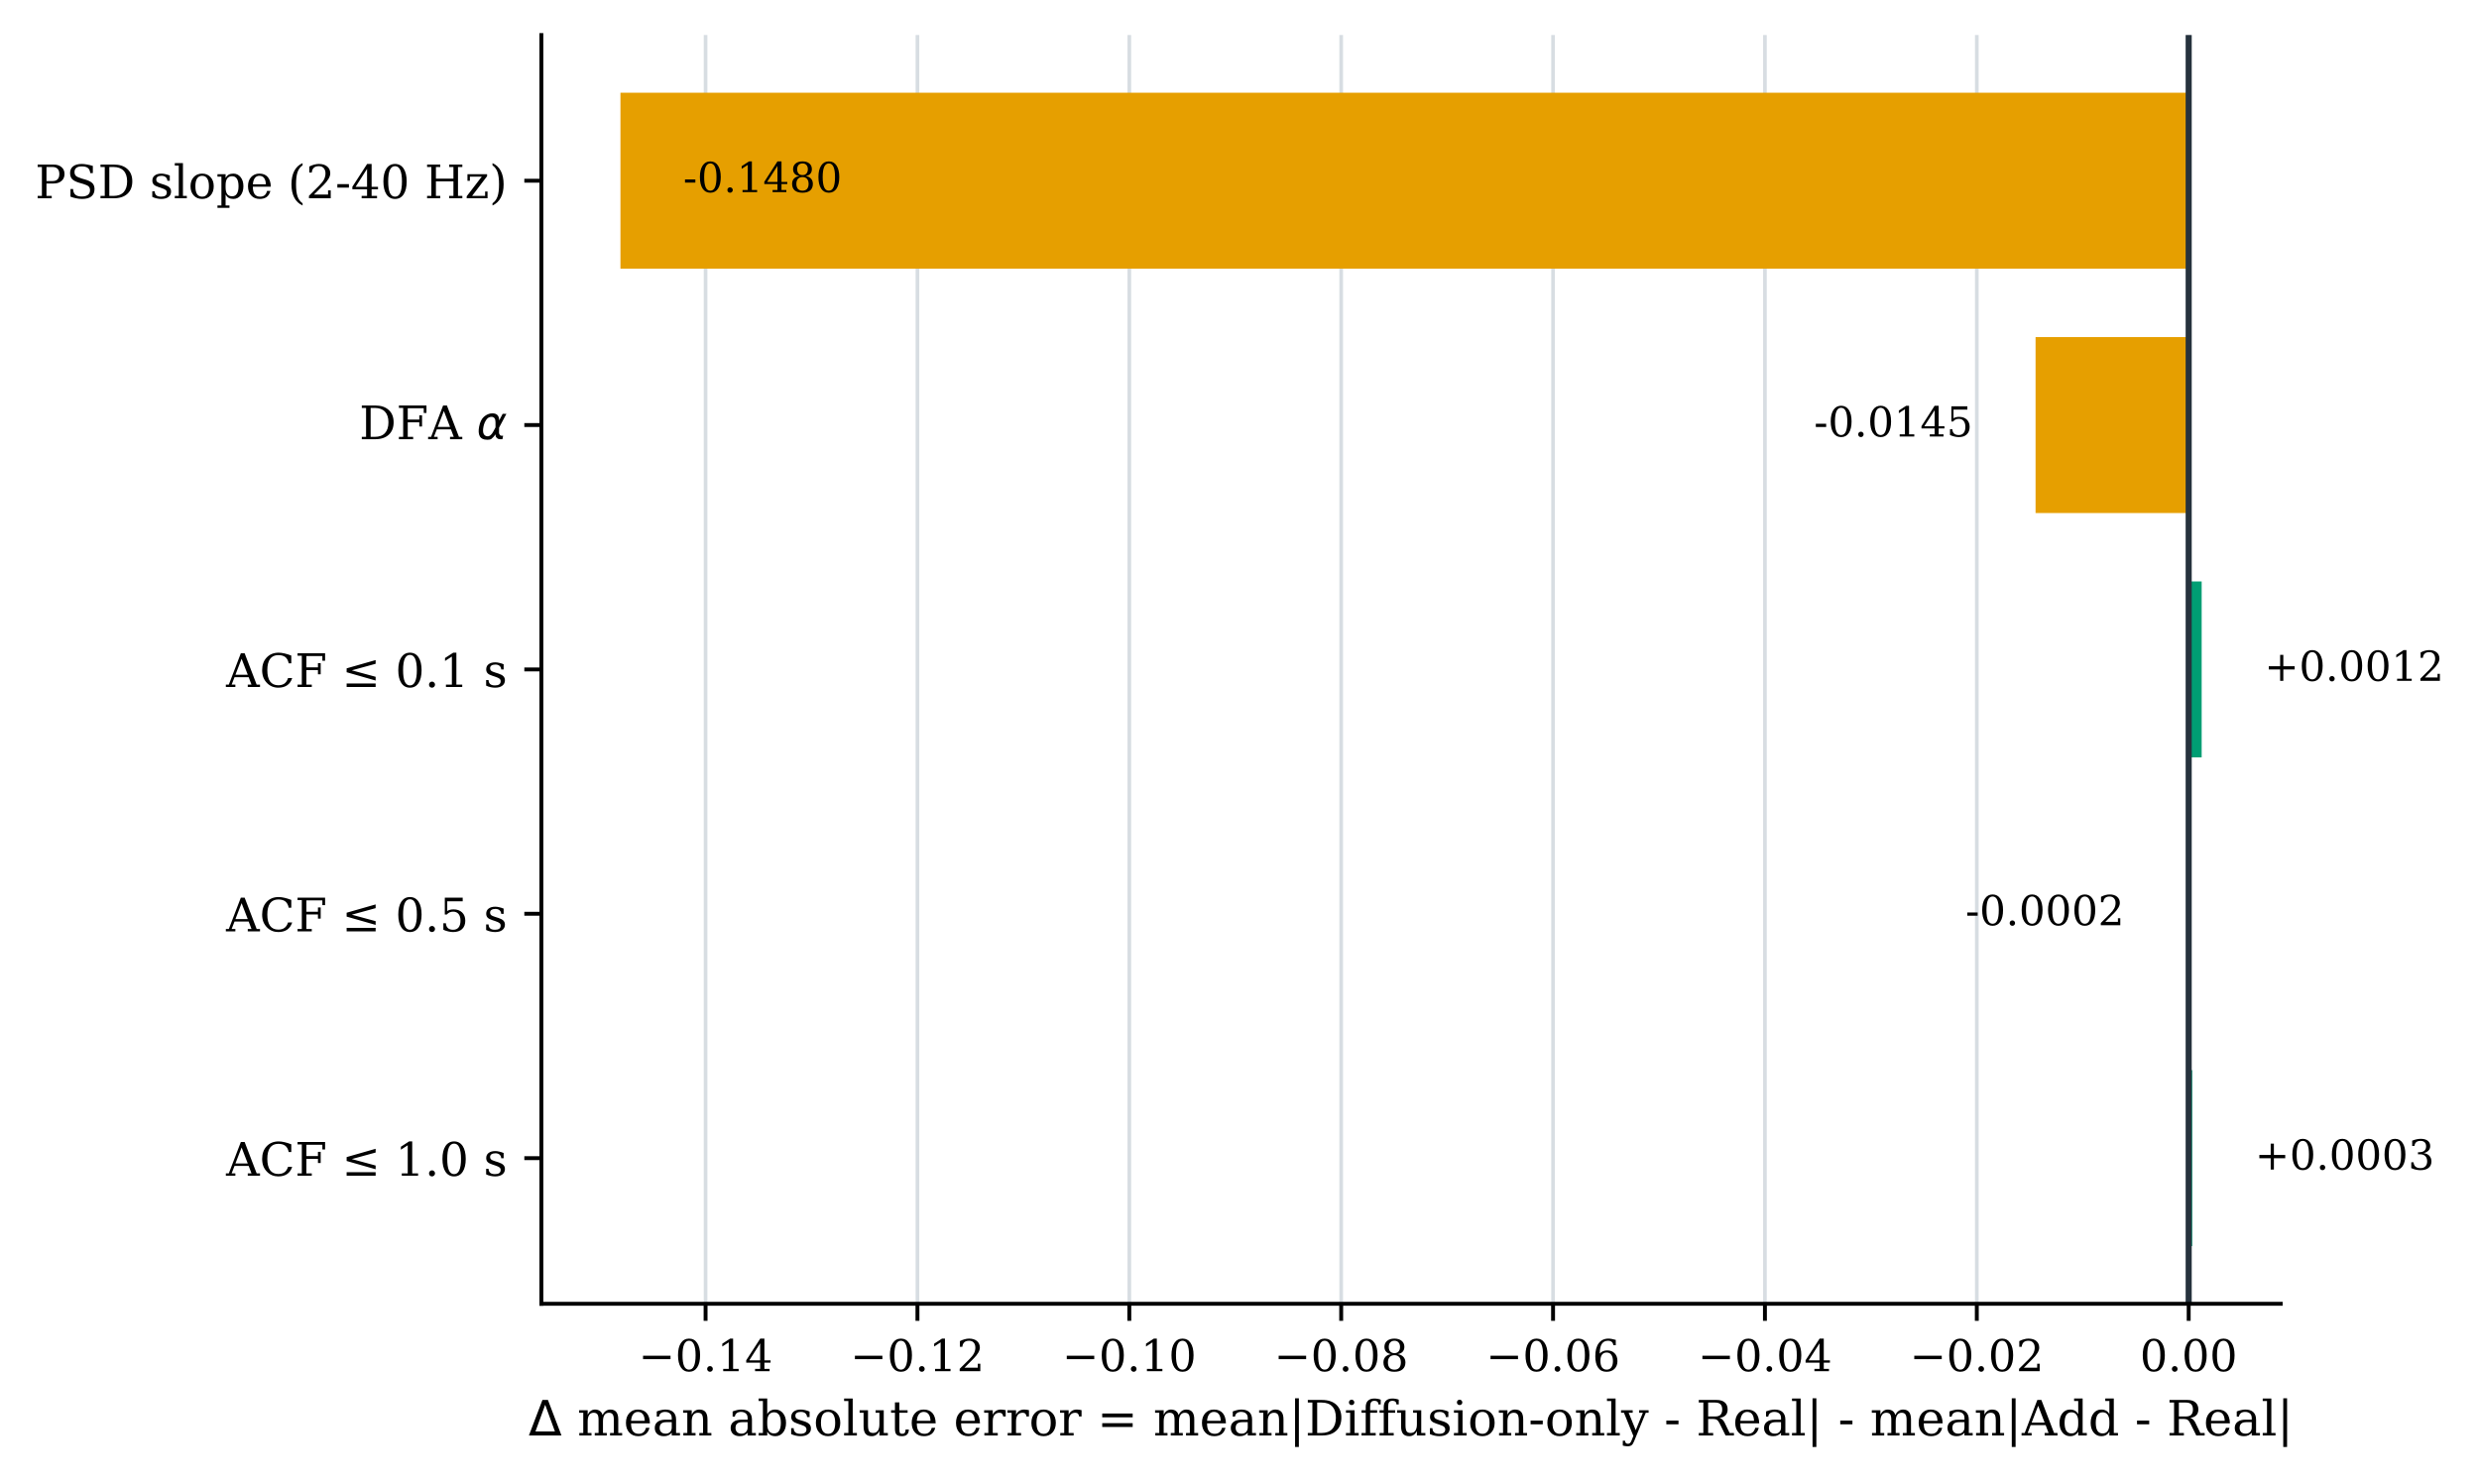
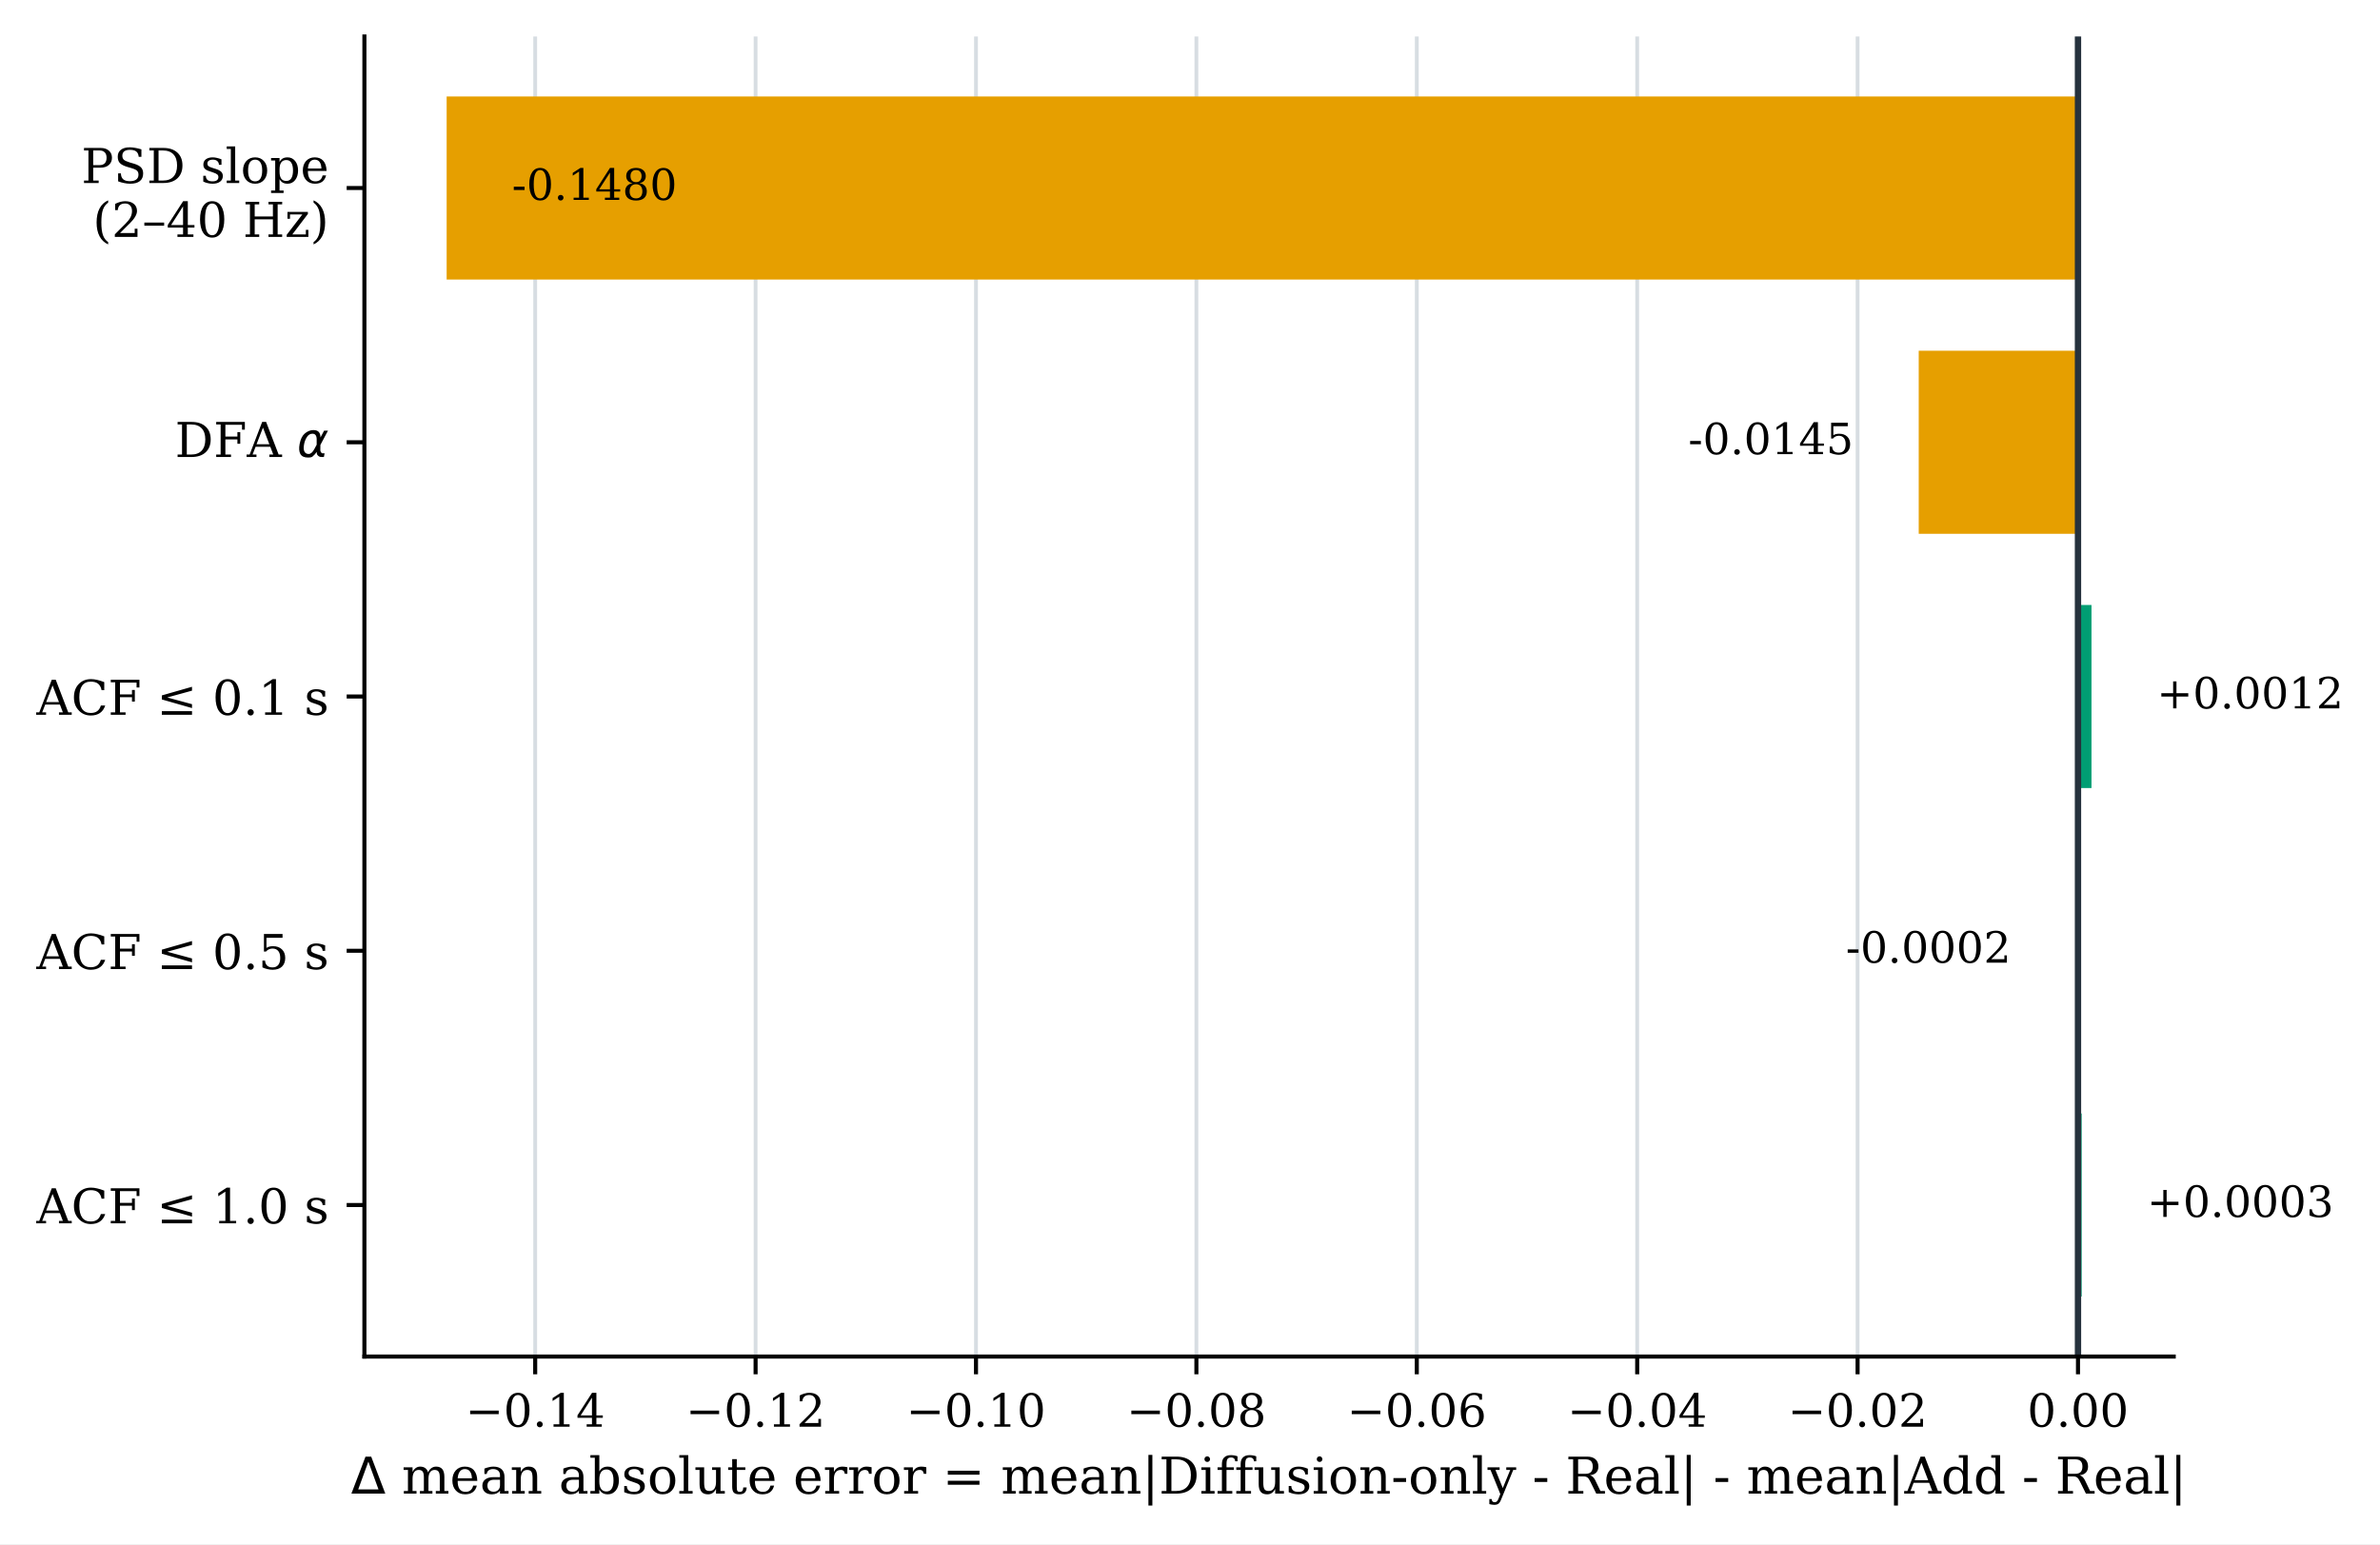
- <svg xmlns="http://www.w3.org/2000/svg" xmlns:xlink="http://www.w3.org/1999/xlink" width="508.988pt" height="304.778pt" viewBox="0 0 508.988 304.778" version="1.1">
+ <svg xmlns="http://www.w3.org/2000/svg" xmlns:xlink="http://www.w3.org/1999/xlink" width="469.755pt" height="304.778pt" viewBox="0 0 469.755 304.778" version="1.1">
  <defs>
    <style type="text/css">*{stroke-linejoin: round; stroke-linecap: butt}</style>
  </defs>
  <g id="figure_1">
    <g id="patch_1">
-       <path d="M 0 304.778  L 508.988 304.778  L 508.988 0  L 0 0  z " style="fill: #ffffff" />
+       <path d="M 0 304.778  L 469.755 304.778  L 469.755 0  L 0 0  z " style="fill: #ffffff" />
    </g>
    <g id="axes_1">
      <g id="patch_2">
-         <path d="M 111.156 267.768  L 468.276 267.768  L 468.276 7.2  L 111.156 7.2  z " style="fill: #ffffff" />
+         <path d="M 71.923 267.768  L 429.043 267.768  L 429.043 7.2  L 71.923 7.2  z " style="fill: #ffffff" />
      </g>
      <g id="matplotlib.axis_1">
        <g id="xtick_1">
          <g id="line2d_1">
-             <path d="M 144.868 267.768  L 144.868 7.2  " clip-path="url(#pe539b13219)" style="fill: none; stroke: #d7dde2; stroke-width: 0.75; stroke-linecap: square" />
+             <path d="M 105.634 267.768  L 105.634 7.2  " clip-path="url(#pcc90a22ffd)" style="fill: none; stroke: #d7dde2; stroke-width: 0.75; stroke-linecap: square" />
          </g>
          <g id="line2d_2">
            <defs>
-               <path id="m145dd0e59a" d="M 0 0  L 0 3.5  " style="stroke: #000000; stroke-width: 0.8" />
+               <path id="m67dbcd9338" d="M 0 0  L 0 3.5  " style="stroke: #000000; stroke-width: 0.8" />
            </defs>
            <g>
-               <use xlink:href="#m145dd0e59a" x="144.868" y="267.768" style="stroke: #000000; stroke-width: 0.8" />
+               <use xlink:href="#m67dbcd9338" x="105.634" y="267.768" style="stroke: #000000; stroke-width: 0.8" />
            </g>
          </g>
          <g id="text_1">
-             <text style="font-size: 9px; font-family: 'DejaVu Serif'; text-anchor: middle" x="144.868" y="281.607" transform="rotate(-0 144.868 281.6066)">−0.14</text>
+             <text style="font-size: 9px; font-family: 'DejaVu Serif'; text-anchor: middle" x="105.634" y="281.607" transform="rotate(-0 105.6345 281.6066)">−0.14</text>
          </g>
        </g>
        <g id="xtick_2">
          <g id="line2d_3">
-             <path d="M 188.37 267.768  L 188.37 7.2  " clip-path="url(#pe539b13219)" style="fill: none; stroke: #d7dde2; stroke-width: 0.75; stroke-linecap: square" />
+             <path d="M 149.136 267.768  L 149.136 7.2  " clip-path="url(#pcc90a22ffd)" style="fill: none; stroke: #d7dde2; stroke-width: 0.75; stroke-linecap: square" />
          </g>
          <g id="line2d_4">
            <g>
-               <use xlink:href="#m145dd0e59a" x="188.37" y="267.768" style="stroke: #000000; stroke-width: 0.8" />
+               <use xlink:href="#m67dbcd9338" x="149.136" y="267.768" style="stroke: #000000; stroke-width: 0.8" />
            </g>
          </g>
          <g id="text_2">
-             <text style="font-size: 9px; font-family: 'DejaVu Serif'; text-anchor: middle" x="188.37" y="281.607" transform="rotate(-0 188.3696 281.6066)">−0.12</text>
+             <text style="font-size: 9px; font-family: 'DejaVu Serif'; text-anchor: middle" x="149.136" y="281.607" transform="rotate(-0 149.1361 281.6066)">−0.12</text>
          </g>
        </g>
        <g id="xtick_3">
          <g id="line2d_5">
-             <path d="M 231.871 267.768  L 231.871 7.2  " clip-path="url(#pe539b13219)" style="fill: none; stroke: #d7dde2; stroke-width: 0.75; stroke-linecap: square" />
+             <path d="M 192.638 267.768  L 192.638 7.2  " clip-path="url(#pcc90a22ffd)" style="fill: none; stroke: #d7dde2; stroke-width: 0.75; stroke-linecap: square" />
          </g>
          <g id="line2d_6">
            <g>
-               <use xlink:href="#m145dd0e59a" x="231.871" y="267.768" style="stroke: #000000; stroke-width: 0.8" />
+               <use xlink:href="#m67dbcd9338" x="192.638" y="267.768" style="stroke: #000000; stroke-width: 0.8" />
            </g>
          </g>
          <g id="text_3">
-             <text style="font-size: 9px; font-family: 'DejaVu Serif'; text-anchor: middle" x="231.871" y="281.607" transform="rotate(-0 231.8712 281.6066)">−0.10</text>
+             <text style="font-size: 9px; font-family: 'DejaVu Serif'; text-anchor: middle" x="192.638" y="281.607" transform="rotate(-0 192.6377 281.6066)">−0.10</text>
          </g>
        </g>
        <g id="xtick_4">
          <g id="line2d_7">
-             <path d="M 275.373 267.768  L 275.373 7.2  " clip-path="url(#pe539b13219)" style="fill: none; stroke: #d7dde2; stroke-width: 0.75; stroke-linecap: square" />
+             <path d="M 236.139 267.768  L 236.139 7.2  " clip-path="url(#pcc90a22ffd)" style="fill: none; stroke: #d7dde2; stroke-width: 0.75; stroke-linecap: square" />
          </g>
          <g id="line2d_8">
            <g>
-               <use xlink:href="#m145dd0e59a" x="275.373" y="267.768" style="stroke: #000000; stroke-width: 0.8" />
+               <use xlink:href="#m67dbcd9338" x="236.139" y="267.768" style="stroke: #000000; stroke-width: 0.8" />
            </g>
          </g>
          <g id="text_4">
-             <text style="font-size: 9px; font-family: 'DejaVu Serif'; text-anchor: middle" x="275.373" y="281.607" transform="rotate(-0 275.3728 281.6066)">−0.08</text>
+             <text style="font-size: 9px; font-family: 'DejaVu Serif'; text-anchor: middle" x="236.139" y="281.607" transform="rotate(-0 236.1393 281.6066)">−0.08</text>
          </g>
        </g>
        <g id="xtick_5">
          <g id="line2d_9">
-             <path d="M 318.874 267.768  L 318.874 7.2  " clip-path="url(#pe539b13219)" style="fill: none; stroke: #d7dde2; stroke-width: 0.75; stroke-linecap: square" />
+             <path d="M 279.641 267.768  L 279.641 7.2  " clip-path="url(#pcc90a22ffd)" style="fill: none; stroke: #d7dde2; stroke-width: 0.75; stroke-linecap: square" />
          </g>
          <g id="line2d_10">
            <g>
-               <use xlink:href="#m145dd0e59a" x="318.874" y="267.768" style="stroke: #000000; stroke-width: 0.8" />
+               <use xlink:href="#m67dbcd9338" x="279.641" y="267.768" style="stroke: #000000; stroke-width: 0.8" />
            </g>
          </g>
          <g id="text_5">
-             <text style="font-size: 9px; font-family: 'DejaVu Serif'; text-anchor: middle" x="318.874" y="281.607" transform="rotate(-0 318.8745 281.6066)">−0.06</text>
+             <text style="font-size: 9px; font-family: 'DejaVu Serif'; text-anchor: middle" x="279.641" y="281.607" transform="rotate(-0 279.6409 281.6066)">−0.06</text>
          </g>
        </g>
        <g id="xtick_6">
          <g id="line2d_11">
-             <path d="M 362.376 267.768  L 362.376 7.2  " clip-path="url(#pe539b13219)" style="fill: none; stroke: #d7dde2; stroke-width: 0.75; stroke-linecap: square" />
+             <path d="M 323.143 267.768  L 323.143 7.2  " clip-path="url(#pcc90a22ffd)" style="fill: none; stroke: #d7dde2; stroke-width: 0.75; stroke-linecap: square" />
          </g>
          <g id="line2d_12">
            <g>
-               <use xlink:href="#m145dd0e59a" x="362.376" y="267.768" style="stroke: #000000; stroke-width: 0.8" />
+               <use xlink:href="#m67dbcd9338" x="323.143" y="267.768" style="stroke: #000000; stroke-width: 0.8" />
            </g>
          </g>
          <g id="text_6">
-             <text style="font-size: 9px; font-family: 'DejaVu Serif'; text-anchor: middle" x="362.376" y="281.607" transform="rotate(-0 362.3761 281.6066)">−0.04</text>
+             <text style="font-size: 9px; font-family: 'DejaVu Serif'; text-anchor: middle" x="323.143" y="281.607" transform="rotate(-0 323.1426 281.6066)">−0.04</text>
          </g>
        </g>
        <g id="xtick_7">
          <g id="line2d_13">
-             <path d="M 405.878 267.768  L 405.878 7.2  " clip-path="url(#pe539b13219)" style="fill: none; stroke: #d7dde2; stroke-width: 0.75; stroke-linecap: square" />
+             <path d="M 366.644 267.768  L 366.644 7.2  " clip-path="url(#pcc90a22ffd)" style="fill: none; stroke: #d7dde2; stroke-width: 0.75; stroke-linecap: square" />
          </g>
          <g id="line2d_14">
            <g>
-               <use xlink:href="#m145dd0e59a" x="405.878" y="267.768" style="stroke: #000000; stroke-width: 0.8" />
+               <use xlink:href="#m67dbcd9338" x="366.644" y="267.768" style="stroke: #000000; stroke-width: 0.8" />
            </g>
          </g>
          <g id="text_7">
-             <text style="font-size: 9px; font-family: 'DejaVu Serif'; text-anchor: middle" x="405.878" y="281.607" transform="rotate(-0 405.8777 281.6066)">−0.02</text>
+             <text style="font-size: 9px; font-family: 'DejaVu Serif'; text-anchor: middle" x="366.644" y="281.607" transform="rotate(-0 366.6442 281.6066)">−0.02</text>
          </g>
        </g>
        <g id="xtick_8">
          <g id="line2d_15">
-             <path d="M 449.379 267.768  L 449.379 7.2  " clip-path="url(#pe539b13219)" style="fill: none; stroke: #d7dde2; stroke-width: 0.75; stroke-linecap: square" />
+             <path d="M 410.146 267.768  L 410.146 7.2  " clip-path="url(#pcc90a22ffd)" style="fill: none; stroke: #d7dde2; stroke-width: 0.75; stroke-linecap: square" />
          </g>
          <g id="line2d_16">
            <g>
-               <use xlink:href="#m145dd0e59a" x="449.379" y="267.768" style="stroke: #000000; stroke-width: 0.8" />
+               <use xlink:href="#m67dbcd9338" x="410.146" y="267.768" style="stroke: #000000; stroke-width: 0.8" />
            </g>
          </g>
          <g id="text_8">
-             <text style="font-size: 9px; font-family: 'DejaVu Serif'; text-anchor: middle" x="449.379" y="281.607" transform="rotate(-0 449.3793 281.6066)">0.00</text>
+             <text style="font-size: 9px; font-family: 'DejaVu Serif'; text-anchor: middle" x="410.146" y="281.607" transform="rotate(-0 410.1458 281.6066)">0.00</text>
          </g>
        </g>
        <g id="text_9">
-           <g transform="translate(108.5164 295.1783)">
+           <g transform="translate(69.28289 295.1783)">
            <text>
              <tspan x="0" y="-0.359" style="font-size: 10px; font-family: 'DejaVu Sans'">Δ</tspan>
              <tspan x="6.841" y="-0.359" style="font-size: 10px; font-family: 'DejaVu Serif'"> </tspan>
              <tspan x="10.02" y="-0.359" style="font-size: 10px; font-family: 'DejaVu Serif'">m</tspan>
              <tspan x="19.502" y="-0.359" style="font-size: 10px; font-family: 'DejaVu Serif'">e</tspan>
              <tspan x="25.42" y="-0.359" style="font-size: 10px; font-family: 'DejaVu Serif'">a</tspan>
              <tspan x="31.382" y="-0.359" style="font-size: 10px; font-family: 'DejaVu Serif'">n</tspan>
              <tspan x="37.822" y="-0.359" style="font-size: 10px; font-family: 'DejaVu Serif'"> </tspan>
              <tspan x="41.001" y="-0.359" style="font-size: 10px; font-family: 'DejaVu Serif'">a</tspan>
              <tspan x="46.963" y="-0.359" style="font-size: 10px; font-family: 'DejaVu Serif'">b</tspan>
              <tspan x="53.364" y="-0.359" style="font-size: 10px; font-family: 'DejaVu Serif'">s</tspan>
              <tspan x="58.496" y="-0.359" style="font-size: 10px; font-family: 'DejaVu Serif'">o</tspan>
              <tspan x="64.517" y="-0.359" style="font-size: 10px; font-family: 'DejaVu Serif'">l</tspan>
              <tspan x="67.715" y="-0.359" style="font-size: 10px; font-family: 'DejaVu Serif'">u</tspan>
              <tspan x="74.155" y="-0.359" style="font-size: 10px; font-family: 'DejaVu Serif'">t</tspan>
              <tspan x="78.174" y="-0.359" style="font-size: 10px; font-family: 'DejaVu Serif'">e</tspan>
              <tspan x="84.092" y="-0.359" style="font-size: 10px; font-family: 'DejaVu Serif'"> </tspan>
              <tspan x="87.271" y="-0.359" style="font-size: 10px; font-family: 'DejaVu Serif'">e</tspan>
              <tspan x="93.188" y="-0.359" style="font-size: 10px; font-family: 'DejaVu Serif'">r</tspan>
              <tspan x="97.969" y="-0.359" style="font-size: 10px; font-family: 'DejaVu Serif'">r</tspan>
              <tspan x="102.749" y="-0.359" style="font-size: 10px; font-family: 'DejaVu Serif'">o</tspan>
              <tspan x="108.77" y="-0.359" style="font-size: 10px; font-family: 'DejaVu Serif'">r</tspan>
              <tspan x="113.55" y="-0.359" style="font-size: 10px; font-family: 'DejaVu Serif'"> </tspan>
              <tspan x="116.729" y="-0.359" style="font-size: 10px; font-family: 'DejaVu Serif'">=</tspan>
              <tspan x="125.107" y="-0.359" style="font-size: 10px; font-family: 'DejaVu Serif'"> </tspan>
              <tspan x="128.286" y="-0.359" style="font-size: 10px; font-family: 'DejaVu Serif'">m</tspan>
              <tspan x="137.769" y="-0.359" style="font-size: 10px; font-family: 'DejaVu Serif'">e</tspan>
              <tspan x="143.687" y="-0.359" style="font-size: 10px; font-family: 'DejaVu Serif'">a</tspan>
              <tspan x="149.648" y="-0.359" style="font-size: 10px; font-family: 'DejaVu Serif'">n</tspan>
              <tspan x="156.089" y="-0.359" style="font-size: 10px; font-family: 'DejaVu Serif'">|</tspan>
              <tspan x="159.458" y="-0.359" style="font-size: 10px; font-family: 'DejaVu Serif'">D</tspan>
              <tspan x="167.476" y="-0.359" style="font-size: 10px; font-family: 'DejaVu Serif'">i</tspan>
              <tspan x="170.674" y="-0.359" style="font-size: 10px; font-family: 'DejaVu Serif'">f</tspan>
              <tspan x="174.375" y="-0.359" style="font-size: 10px; font-family: 'DejaVu Serif'">f</tspan>
              <tspan x="178.076" y="-0.359" style="font-size: 10px; font-family: 'DejaVu Serif'">u</tspan>
              <tspan x="184.517" y="-0.359" style="font-size: 10px; font-family: 'DejaVu Serif'">s</tspan>
              <tspan x="189.648" y="-0.359" style="font-size: 10px; font-family: 'DejaVu Serif'">i</tspan>
              <tspan x="192.847" y="-0.359" style="font-size: 10px; font-family: 'DejaVu Serif'">o</tspan>
              <tspan x="198.867" y="-0.359" style="font-size: 10px; font-family: 'DejaVu Serif'">n</tspan>
              <tspan x="205.308" y="-0.359" style="font-size: 10px; font-family: 'DejaVu Serif'">-</tspan>
              <tspan x="208.687" y="-0.359" style="font-size: 10px; font-family: 'DejaVu Serif'">o</tspan>
              <tspan x="214.707" y="-0.359" style="font-size: 10px; font-family: 'DejaVu Serif'">n</tspan>
              <tspan x="221.147" y="-0.359" style="font-size: 10px; font-family: 'DejaVu Serif'">l</tspan>
              <tspan x="224.346" y="-0.359" style="font-size: 10px; font-family: 'DejaVu Serif'">y</tspan>
              <tspan x="229.995" y="-0.359" style="font-size: 10px; font-family: 'DejaVu Serif'"> </tspan>
              <tspan x="233.174" y="-0.359" style="font-size: 10px; font-family: 'DejaVu Serif'">-</tspan>
              <tspan x="236.553" y="-0.359" style="font-size: 10px; font-family: 'DejaVu Serif'"> </tspan>
              <tspan x="239.731" y="-0.359" style="font-size: 10px; font-family: 'DejaVu Serif'">R</tspan>
              <tspan x="247.261" y="-0.359" style="font-size: 10px; font-family: 'DejaVu Serif'">e</tspan>
              <tspan x="253.179" y="-0.359" style="font-size: 10px; font-family: 'DejaVu Serif'">a</tspan>
              <tspan x="259.141" y="-0.359" style="font-size: 10px; font-family: 'DejaVu Serif'">l</tspan>
              <tspan x="262.339" y="-0.359" style="font-size: 10px; font-family: 'DejaVu Serif'">|</tspan>
              <tspan x="265.708" y="-0.359" style="font-size: 10px; font-family: 'DejaVu Serif'"> </tspan>
              <tspan x="268.887" y="-0.359" style="font-size: 10px; font-family: 'DejaVu Serif'">-</tspan>
              <tspan x="272.266" y="-0.359" style="font-size: 10px; font-family: 'DejaVu Serif'"> </tspan>
              <tspan x="275.444" y="-0.359" style="font-size: 10px; font-family: 'DejaVu Serif'">m</tspan>
              <tspan x="284.927" y="-0.359" style="font-size: 10px; font-family: 'DejaVu Serif'">e</tspan>
              <tspan x="290.845" y="-0.359" style="font-size: 10px; font-family: 'DejaVu Serif'">a</tspan>
              <tspan x="296.807" y="-0.359" style="font-size: 10px; font-family: 'DejaVu Serif'">n</tspan>
              <tspan x="303.247" y="-0.359" style="font-size: 10px; font-family: 'DejaVu Serif'">|</tspan>
              <tspan x="306.616" y="-0.359" style="font-size: 10px; font-family: 'DejaVu Serif'">A</tspan>
              <tspan x="313.838" y="-0.359" style="font-size: 10px; font-family: 'DejaVu Serif'">d</tspan>
              <tspan x="320.239" y="-0.359" style="font-size: 10px; font-family: 'DejaVu Serif'">d</tspan>
              <tspan x="326.641" y="-0.359" style="font-size: 10px; font-family: 'DejaVu Serif'"> </tspan>
              <tspan x="329.819" y="-0.359" style="font-size: 10px; font-family: 'DejaVu Serif'">-</tspan>
              <tspan x="333.198" y="-0.359" style="font-size: 10px; font-family: 'DejaVu Serif'"> </tspan>
              <tspan x="336.377" y="-0.359" style="font-size: 10px; font-family: 'DejaVu Serif'">R</tspan>
              <tspan x="343.906" y="-0.359" style="font-size: 10px; font-family: 'DejaVu Serif'">e</tspan>
              <tspan x="349.824" y="-0.359" style="font-size: 10px; font-family: 'DejaVu Serif'">a</tspan>
              <tspan x="355.786" y="-0.359" style="font-size: 10px; font-family: 'DejaVu Serif'">l</tspan>
              <tspan x="358.984" y="-0.359" style="font-size: 10px; font-family: 'DejaVu Serif'">|</tspan>
            </text>
          </g>
        </g>
      </g>
      <g id="matplotlib.axis_2">
        <g id="ytick_1">
          <g id="line2d_17">
            <defs>
-               <path id="m420d73646c" d="M 0 0  L -3.5 0  " style="stroke: #000000; stroke-width: 0.8" />
+               <path id="m8d73cb128e" d="M 0 0  L -3.5 0  " style="stroke: #000000; stroke-width: 0.8" />
            </defs>
            <g>
-               <use xlink:href="#m420d73646c" x="111.156" y="37.111" style="stroke: #000000; stroke-width: 0.8" />
+               <use xlink:href="#m8d73cb128e" x="71.923" y="37.111" style="stroke: #000000; stroke-width: 0.8" />
            </g>
          </g>
          <g id="text_10">
-             <text style="font-size: 9.5px; font-family: 'DejaVu Serif'; text-anchor: end" x="104.156" y="40.72" transform="rotate(-0 104.1564 40.72038)">PSD slope (2-40 Hz)</text>
+             <text style="font-size: 9.5px; font-family: 'DejaVu Serif'" transform="translate(16.05133 36.12327)">PSD slope</text>
+             <text style="font-size: 9.5px; font-family: 'DejaVu Serif'" transform="translate(18.31797 46.76119)">(2–40 Hz)</text>
          </g>
        </g>
        <g id="ytick_2">
          <g id="line2d_18">
            <g>
-               <use xlink:href="#m420d73646c" x="111.156" y="87.298" style="stroke: #000000; stroke-width: 0.8" />
+               <use xlink:href="#m8d73cb128e" x="71.923" y="87.298" style="stroke: #000000; stroke-width: 0.8" />
            </g>
          </g>
          <g id="text_11">
-             <g transform="translate(73.75641 90.90682)">
+             <g transform="translate(34.52289 90.90682)">
              <text>
                <tspan x="0" y="-0.703" style="font-size: 9.5px; font-family: 'DejaVu Serif'">D</tspan>
                <tspan x="7.617" y="-0.703" style="font-size: 9.5px; font-family: 'DejaVu Serif'">F</tspan>
                <tspan x="14.208" y="-0.703" style="font-size: 9.5px; font-family: 'DejaVu Serif'">A</tspan>
                <tspan x="21.069" y="-0.703" style="font-size: 9.5px; font-family: 'DejaVu Serif'"> </tspan>
                <tspan x="24.089" y="-0.703" style="font-style: oblique; font-size: 9.5px; font-family: 'DejaVu Sans'">α</tspan>
              </text>
            </g>
          </g>
        </g>
        <g id="ytick_3">
          <g id="line2d_19">
            <g>
-               <use xlink:href="#m420d73646c" x="111.156" y="137.484" style="stroke: #000000; stroke-width: 0.8" />
+               <use xlink:href="#m8d73cb128e" x="71.923" y="137.484" style="stroke: #000000; stroke-width: 0.8" />
            </g>
          </g>
          <g id="text_12">
-             <text style="font-size: 9.5px; font-family: 'DejaVu Serif'; text-anchor: end" x="104.156" y="141.093" transform="rotate(-0 104.1564 141.0933)">ACF ≤ 0.1 s</text>
+             <text style="font-size: 9.5px; font-family: 'DejaVu Serif'; text-anchor: end" x="64.923" y="141.093" transform="rotate(-0 64.92289 141.0933)">ACF ≤ 0.1 s</text>
          </g>
        </g>
        <g id="ytick_4">
          <g id="line2d_20">
            <g>
-               <use xlink:href="#m420d73646c" x="111.156" y="187.67" style="stroke: #000000; stroke-width: 0.8" />
+               <use xlink:href="#m8d73cb128e" x="71.923" y="187.67" style="stroke: #000000; stroke-width: 0.8" />
            </g>
          </g>
          <g id="text_13">
-             <text style="font-size: 9.5px; font-family: 'DejaVu Serif'; text-anchor: end" x="104.156" y="191.28" transform="rotate(-0 104.1564 191.2797)">ACF ≤ 0.5 s</text>
+             <text style="font-size: 9.5px; font-family: 'DejaVu Serif'; text-anchor: end" x="64.923" y="191.28" transform="rotate(-0 64.92289 191.2797)">ACF ≤ 0.5 s</text>
          </g>
        </g>
        <g id="ytick_5">
          <g id="line2d_21">
            <g>
-               <use xlink:href="#m420d73646c" x="111.156" y="237.857" style="stroke: #000000; stroke-width: 0.8" />
+               <use xlink:href="#m8d73cb128e" x="71.923" y="237.857" style="stroke: #000000; stroke-width: 0.8" />
            </g>
          </g>
          <g id="text_14">
-             <text style="font-size: 9.5px; font-family: 'DejaVu Serif'; text-anchor: end" x="104.156" y="241.466" transform="rotate(-0 104.1564 241.4661)">ACF ≤ 1.0 s</text>
+             <text style="font-size: 9.5px; font-family: 'DejaVu Serif'; text-anchor: end" x="64.923" y="241.466" transform="rotate(-0 64.92289 241.4661)">ACF ≤ 1.0 s</text>
          </g>
        </g>
      </g>
      <g id="patch_3">
-         <path d="M 449.379 19.044  L 127.389 19.044  L 127.389 55.178  L 449.379 55.178  z " clip-path="url(#pe539b13219)" style="fill: #e69f00" />
+         <path d="M 410.146 19.044  L 88.156 19.044  L 88.156 55.178  L 410.146 55.178  z " clip-path="url(#pcc90a22ffd)" style="fill: #e69f00" />
      </g>
      <g id="patch_4">
-         <path d="M 449.379 69.23  L 417.943 69.23  L 417.943 105.365  L 449.379 105.365  z " clip-path="url(#pe539b13219)" style="fill: #e69f00" />
+         <path d="M 410.146 69.23  L 378.71 69.23  L 378.71 105.365  L 410.146 105.365  z " clip-path="url(#pcc90a22ffd)" style="fill: #e69f00" />
      </g>
      <g id="patch_5">
-         <path d="M 449.379 119.417  L 452.044 119.417  L 452.044 155.551  L 449.379 155.551  z " clip-path="url(#pe539b13219)" style="fill: #009e73" />
+         <path d="M 410.146 119.417  L 412.81 119.417  L 412.81 155.551  L 410.146 155.551  z " clip-path="url(#pcc90a22ffd)" style="fill: #009e73" />
      </g>
      <g id="patch_6">
-         <path d="M 449.379 169.603  L 449.044 169.603  L 449.044 205.738  L 449.379 205.738  z " clip-path="url(#pe539b13219)" style="fill: #e69f00" />
+         <path d="M 410.146 169.603  L 409.811 169.603  L 409.811 205.738  L 410.146 205.738  z " clip-path="url(#pcc90a22ffd)" style="fill: #e69f00" />
      </g>
      <g id="patch_7">
-         <path d="M 449.379 219.79  L 450.106 219.79  L 450.106 255.924  L 449.379 255.924  z " clip-path="url(#pe539b13219)" style="fill: #009e73" />
+         <path d="M 410.146 219.79  L 410.872 219.79  L 410.872 255.924  L 410.146 255.924  z " clip-path="url(#pcc90a22ffd)" style="fill: #009e73" />
      </g>
      <g id="line2d_22">
-         <path d="M 449.379 267.768  L 449.379 7.2  " clip-path="url(#pe539b13219)" style="fill: none; stroke: #26323d; stroke-width: 1.25; stroke-linecap: square" />
+         <path d="M 410.146 267.768  L 410.146 7.2  " clip-path="url(#pcc90a22ffd)" style="fill: none; stroke: #26323d; stroke-width: 1.25; stroke-linecap: square" />
      </g>
      <g id="patch_8">
-         <path d="M 111.156 267.768  L 111.156 7.2  " style="fill: none; stroke: #000000; stroke-width: 0.8; stroke-linejoin: miter; stroke-linecap: square" />
+         <path d="M 71.923 267.768  L 71.923 7.2  " style="fill: none; stroke: #000000; stroke-width: 0.8; stroke-linejoin: miter; stroke-linecap: square" />
      </g>
      <g id="patch_9">
-         <path d="M 111.156 267.768  L 468.276 267.768  " style="fill: none; stroke: #000000; stroke-width: 0.8; stroke-linejoin: miter; stroke-linecap: square" />
+         <path d="M 71.923 267.768  L 429.043 267.768  " style="fill: none; stroke: #000000; stroke-width: 0.8; stroke-linejoin: miter; stroke-linecap: square" />
      </g>
      <g id="text_15">
-         <text style="font-size: 8.5px; font-family: 'DejaVu Serif'; text-anchor: start" x="140.269" y="39.457" transform="rotate(-0 140.2687 39.45659)">-0.1480</text>
+         <text style="font-size: 8.5px; font-family: 'DejaVu Serif'; text-anchor: start" x="101.035" y="39.457" transform="rotate(-0 101.0352 39.45659)">-0.1480</text>
      </g>
      <g id="text_16">
-         <text style="font-size: 8.5px; font-family: 'DejaVu Serif'; text-anchor: end" x="405.063" y="89.643" transform="rotate(-0 405.0634 89.64303)">-0.0145</text>
+         <text style="font-size: 8.5px; font-family: 'DejaVu Serif'; text-anchor: end" x="365.83" y="89.643" transform="rotate(-0 365.8299 89.64303)">-0.0145</text>
      </g>
      <g id="text_17">
-         <text style="font-size: 8.5px; font-family: 'DejaVu Serif'; text-anchor: start" x="464.923" y="139.829" transform="rotate(-0 464.9233 139.8295)">+0.0012</text>
+         <text style="font-size: 8.5px; font-family: 'DejaVu Serif'; text-anchor: start" x="425.69" y="139.829" transform="rotate(-0 425.6898 139.8295)">+0.0012</text>
      </g>
      <g id="text_18">
-         <text style="font-size: 8.5px; font-family: 'DejaVu Serif'; text-anchor: end" x="436.165" y="190.016" transform="rotate(-0 436.1648 190.0159)">-0.0002</text>
+         <text style="font-size: 8.5px; font-family: 'DejaVu Serif'; text-anchor: end" x="396.931" y="190.016" transform="rotate(-0 396.9312 190.0159)">-0.0002</text>
      </g>
      <g id="text_19">
-         <text style="font-size: 8.5px; font-family: 'DejaVu Serif'; text-anchor: start" x="462.985" y="240.202" transform="rotate(-0 462.9853 240.2023)">+0.0003</text>
+         <text style="font-size: 8.5px; font-family: 'DejaVu Serif'; text-anchor: start" x="423.752" y="240.202" transform="rotate(-0 423.7518 240.2023)">+0.0003</text>
      </g>
    </g>
  </g>
  <defs>
-     <clipPath id="pe539b13219">
-       <rect x="111.156" y="7.2" width="357.12" height="260.568" />
+     <clipPath id="pcc90a22ffd">
+       <rect x="71.923" y="7.2" width="357.12" height="260.568" />
    </clipPath>
  </defs>
</svg>
